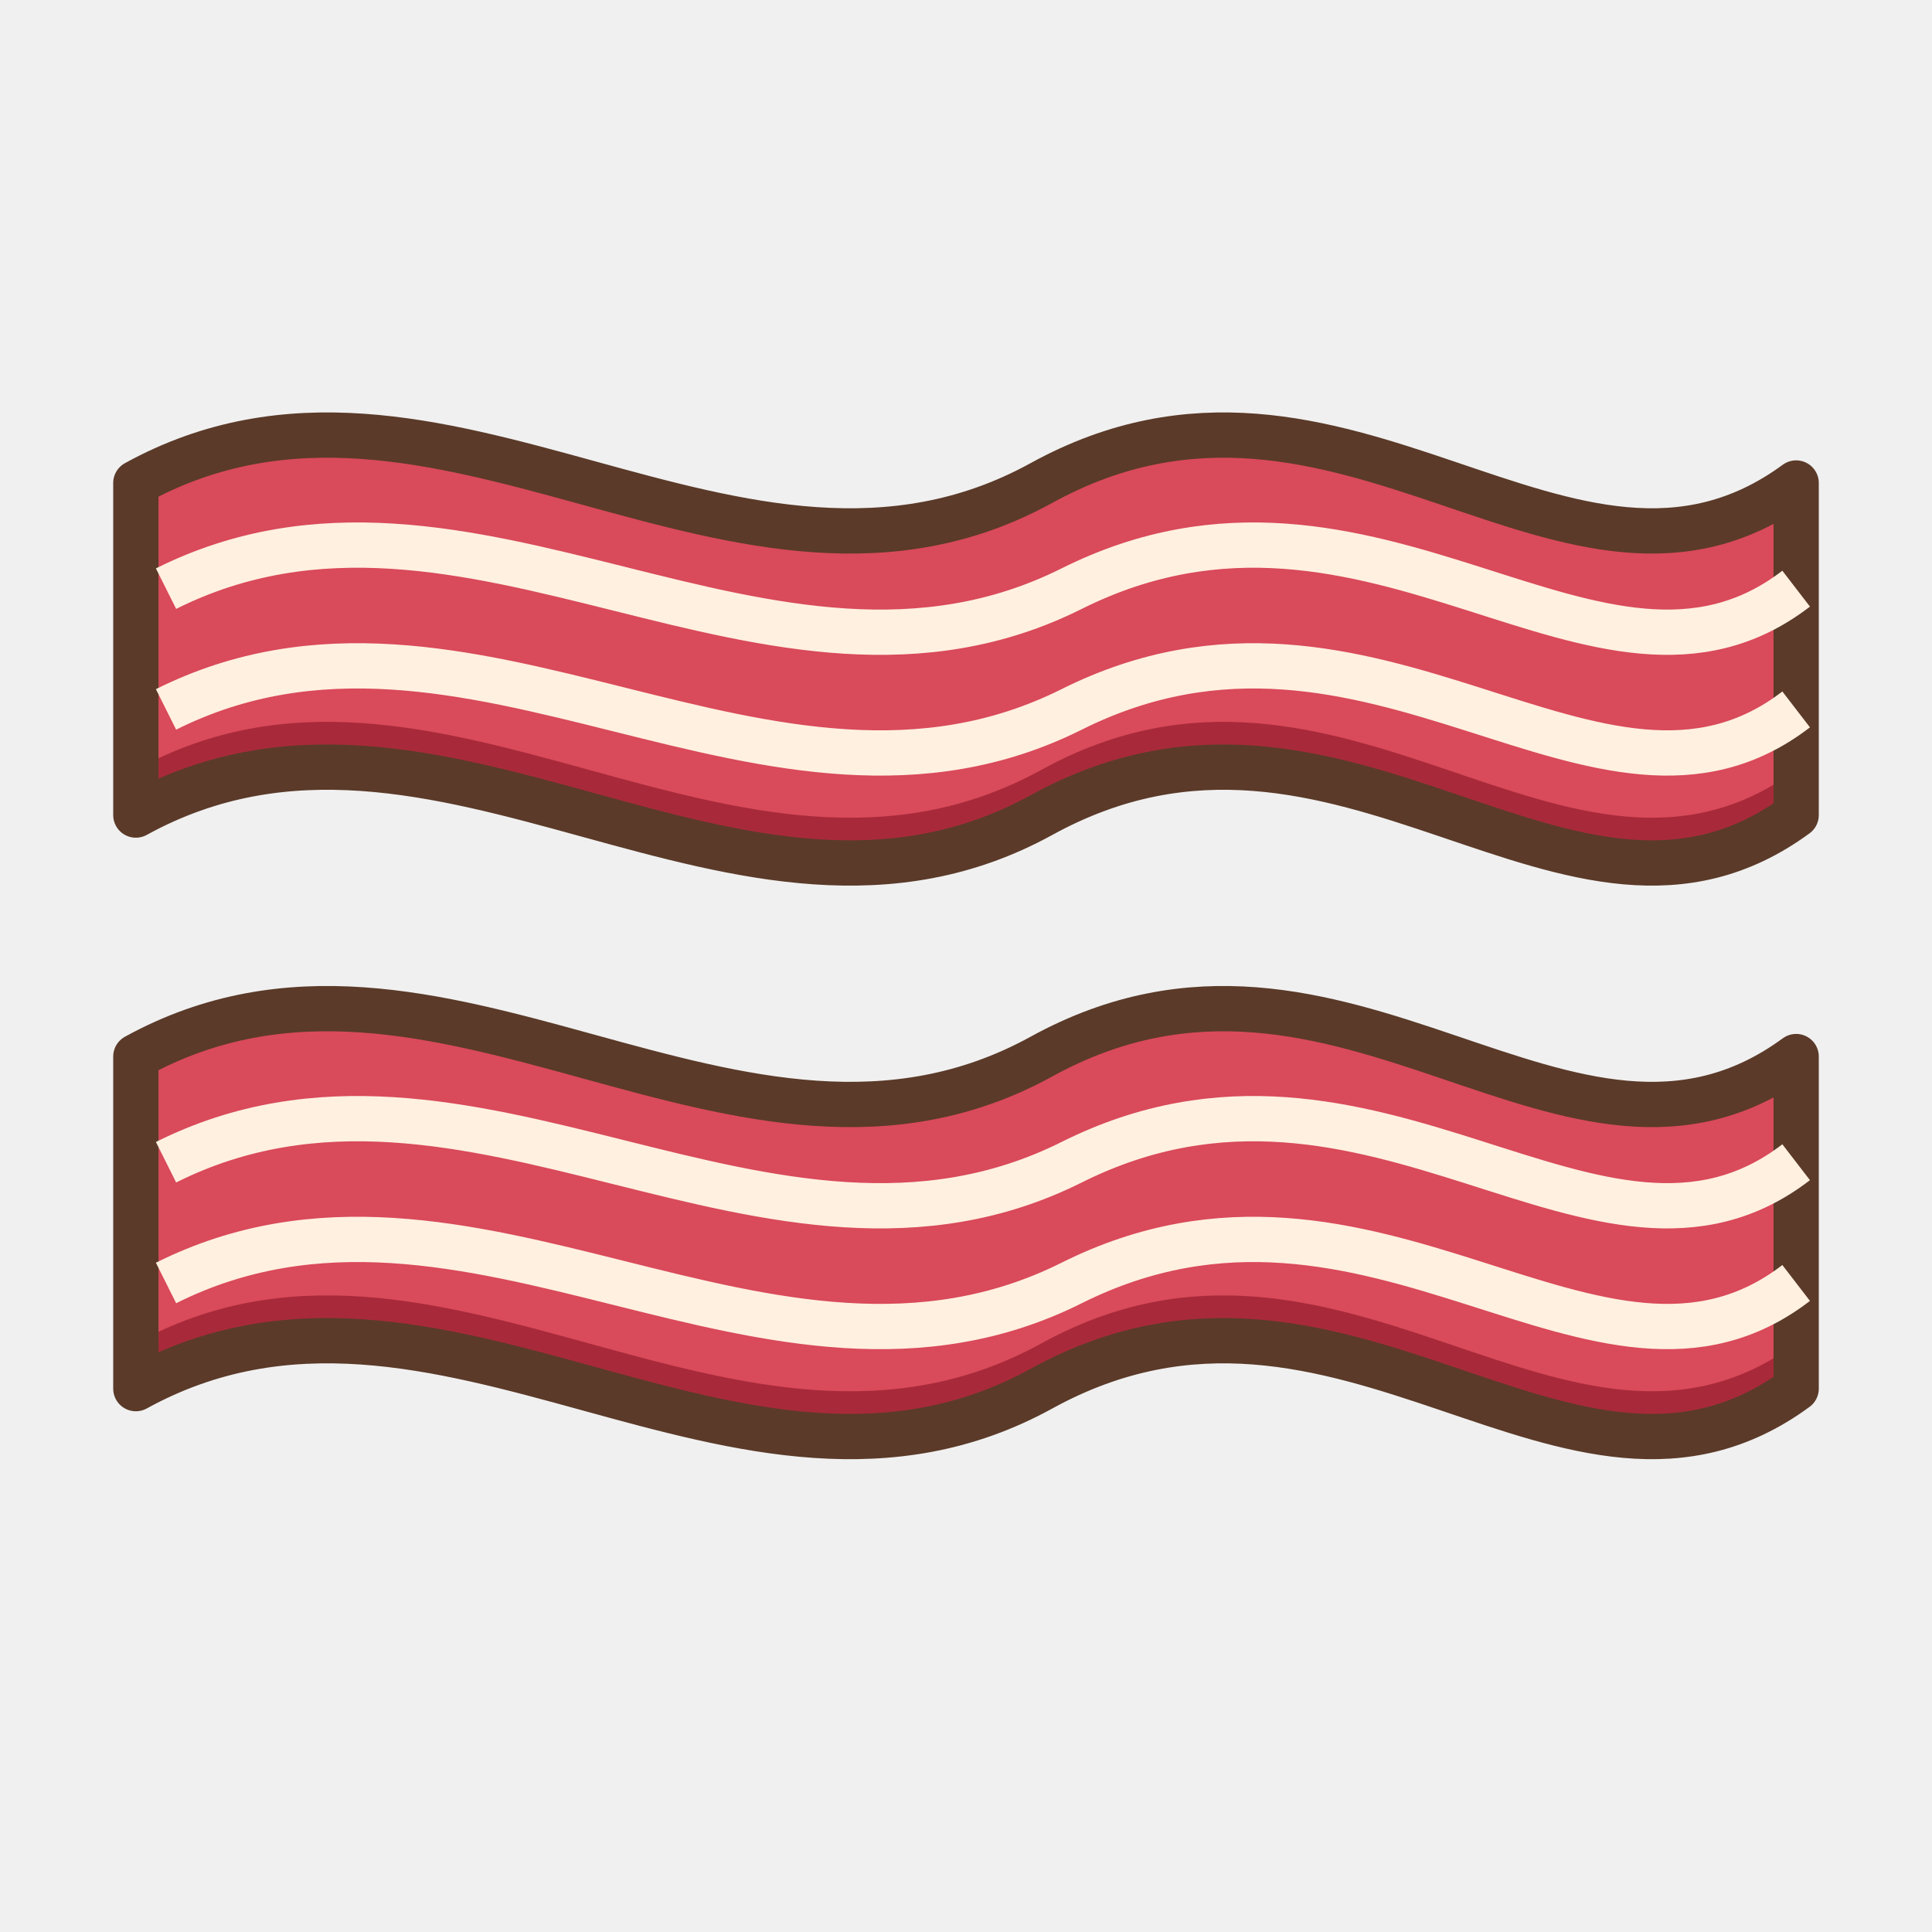
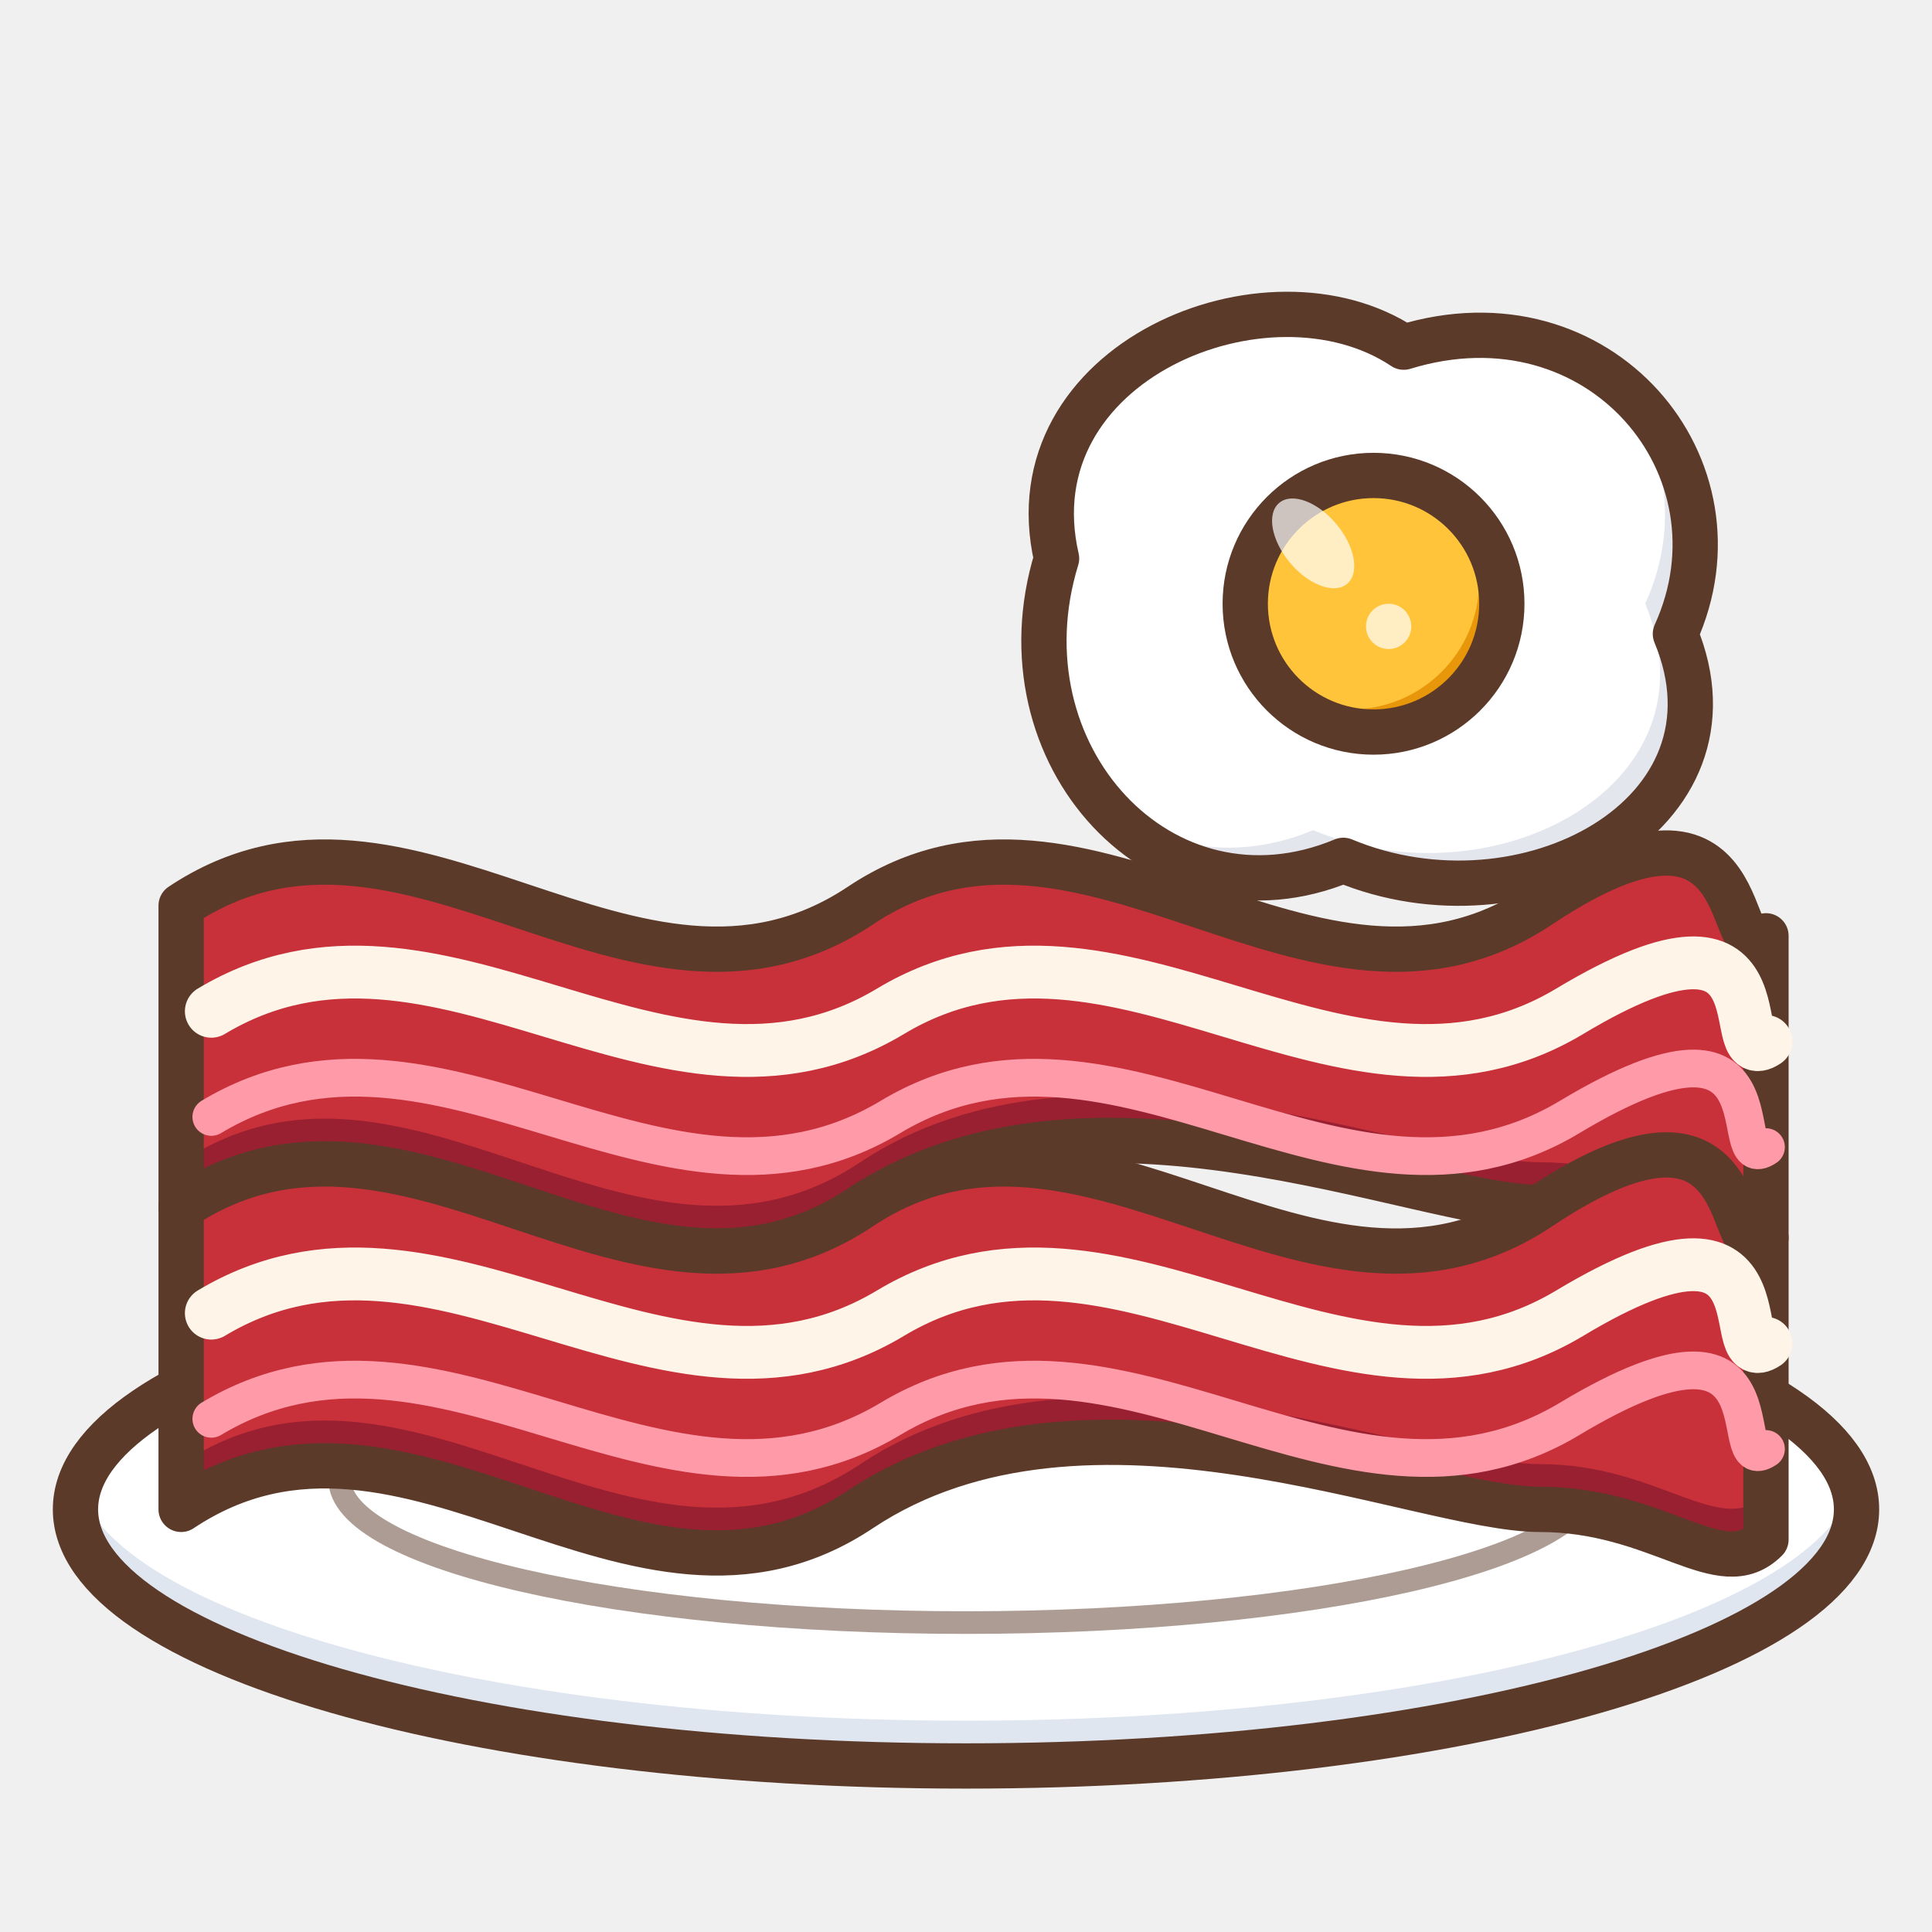
<svg xmlns="http://www.w3.org/2000/svg" viewBox="0 0 256 256">
  <g stroke="#5b3a29" stroke-width="6" stroke-linejoin="round" stroke-linecap="round">
    <defs>
-       <path id="s46" d="M18 64c40-22 80 22 120 0s70 22 100 0v44c-30 22-60-22-100 0s-80-22-120 0z" />
-       <clipPath id="cs46">
-         <use href="#s46" />
+       <ellipse id="s9" cx="128" cy="200" rx="118" ry="34" />
+       <clipPath id="cs9">
+         <use href="#s9" />
      </clipPath>
    </defs>
-     <use href="#s46" fill="#a82a3a" stroke="none" />
-     <g clip-path="url(#cs46)">
-       <use href="#s46" fill="#d94a5a" stroke="none" transform="translate(0 -6)" />
+     <use href="#s9" fill="#dfe6f0" stroke="none" />
+     <g clip-path="url(#cs9)">
+       <use href="#s9" fill="#ffffff" stroke="none" transform="translate(0 -6)" />
    </g>
-     <use href="#s46" fill="none" />
+     <use href="#s9" fill="none" />
+     <ellipse cx="128" cy="196" rx="83" ry="19" fill="none" stroke-width="3" opacity=".5" />
    <defs>
-       <path id="s47" d="M18 140c40-22 80 22 120 0s70 22 100 0v44c-30 22-60-22-100 0s-80-22-120 0z" />
-       <clipPath id="cs47">
-         <use href="#s47" />
+       <path id="s10" d="M24 120c30-20 60 20 90 0s60 20 90 0 24 10 30 4v40c-6 6-14-4-30-4s-60-20-90 0-60-20-90 0z" />
+       <clipPath id="cs10">
+         <use href="#s10" />
      </clipPath>
    </defs>
-     <use href="#s47" fill="#a82a3a" stroke="none" />
-     <g clip-path="url(#cs47)">
-       <use href="#s47" fill="#d94a5a" stroke="none" transform="translate(0 -6)" />
+     <use href="#s10" fill="#982030" stroke="none" />
+     <g clip-path="url(#cs10)">
+       <use href="#s10" fill="#c8303a" stroke="none" transform="translate(0 -6)" />
    </g>
-     <use href="#s47" fill="none" />
+     <use href="#s10" fill="none" />
+     <path d="M28 134c30-18 60 18 90 0s60 18 90 0 20 8 26 4" stroke="#fff4e8" stroke-width="7" fill="none" />
+     <path d="M28 148c30-18 60 18 90 0s60 18 90 0 20 8 26 4" stroke="#ff9aa8" stroke-width="5" fill="none" />
+     <defs>
+       <path id="s11" d="M24 160c30-20 60 20 90 0s60 20 90 0 24 10 30 4v40c-6 6-14-4-30-4s-60-20-90 0-60-20-90 0z" />
+       <clipPath id="cs11">
+         <use href="#s11" />
+       </clipPath>
+     </defs>
+     <use href="#s11" fill="#982030" stroke="none" />
+     <g clip-path="url(#cs11)">
+       <use href="#s11" fill="#c8303a" stroke="none" transform="translate(0 -6)" />
+     </g>
+     <use href="#s11" fill="none" />
+     <path d="M28 174c30-18 60 18 90 0s60 18 90 0 20 8 26 4" stroke="#fff4e8" stroke-width="7" fill="none" />
+     <path d="M28 188c30-18 60 18 90 0s60 18 90 0 20 8 26 4" stroke="#ff9aa8" stroke-width="5" fill="none" />
+     <defs>
+       <path id="s12" d="M140 74c-6-26 28-40 46-28 26-8 46 16 36 38 10 24-20 40-44 30-24 10-46-14-38-40z" />
+       <clipPath id="cs12">
+         <use href="#s12" />
+       </clipPath>
+     </defs>
+     <use href="#s12" fill="#e4e6ee" stroke="none" />
+     <g clip-path="url(#cs12)">
+       <use href="#s12" fill="#ffffff" stroke="none" transform="translate(-4 -4)" />
+     </g>
+     <use href="#s12" fill="none" />
+     <defs>
+       <circle id="s13" cx="182" cy="80" r="17" />
+       <clipPath id="cs13">
+         <use href="#s13" />
+       </clipPath>
+     </defs>
+     <use href="#s13" fill="#e8960a" stroke="none" />
+     <g clip-path="url(#cs13)">
+       <use href="#s13" fill="#ffc43a" stroke="none" transform="translate(-3 -3)" />
+     </g>
+     <use href="#s13" fill="none" />
  </g>
-   <path d="M22 78c40-20 80 20 120 0s70 20 96 0M22 94c40-20 80 20 120 0s70 20 96 0" stroke="#fff0e0" stroke-width="6" fill="none" />
-   <path d="M22 154c40-20 80 20 120 0s70 20 96 0M22 170c40-20 80 20 120 0s70 20 96 0" stroke="#fff0e0" stroke-width="6" fill="none" />
+   <ellipse cx="174" cy="72" rx="4" ry="7" fill="#fff" opacity=".7" transform="rotate(-40 174 72)" />
+   <circle cx="184" cy="83" r="3" fill="#fff" opacity=".7" />
</svg>
